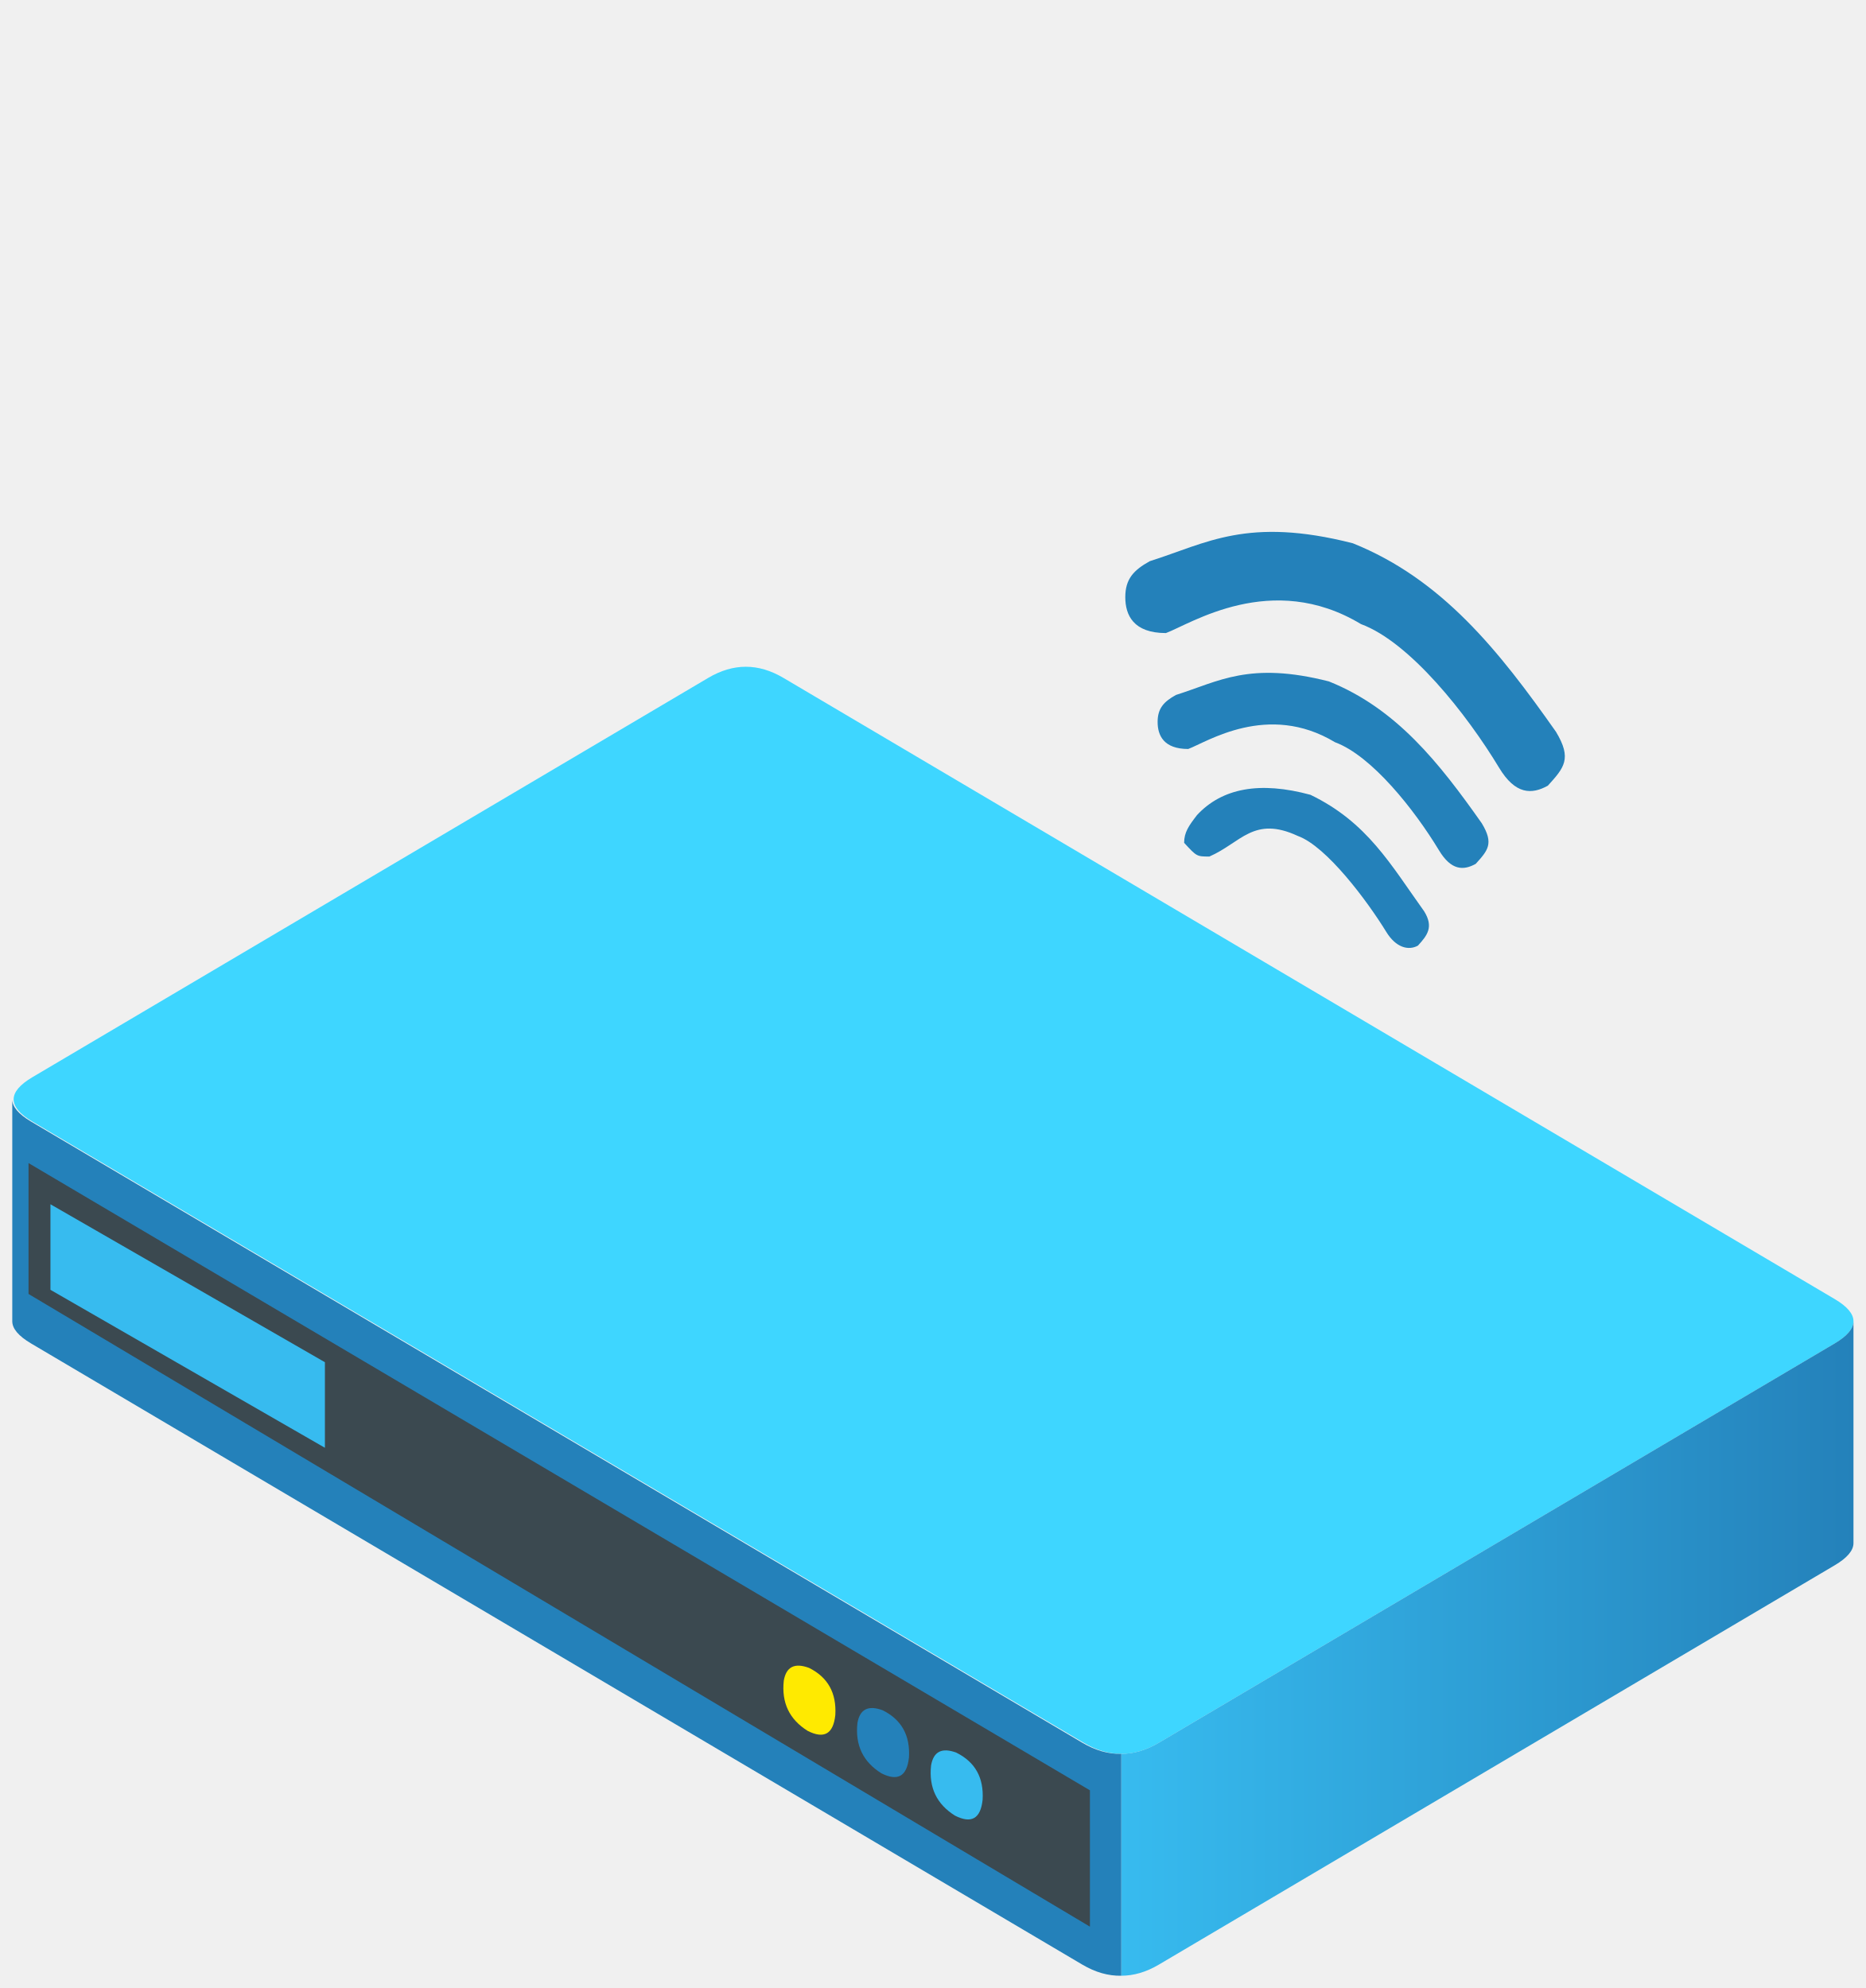
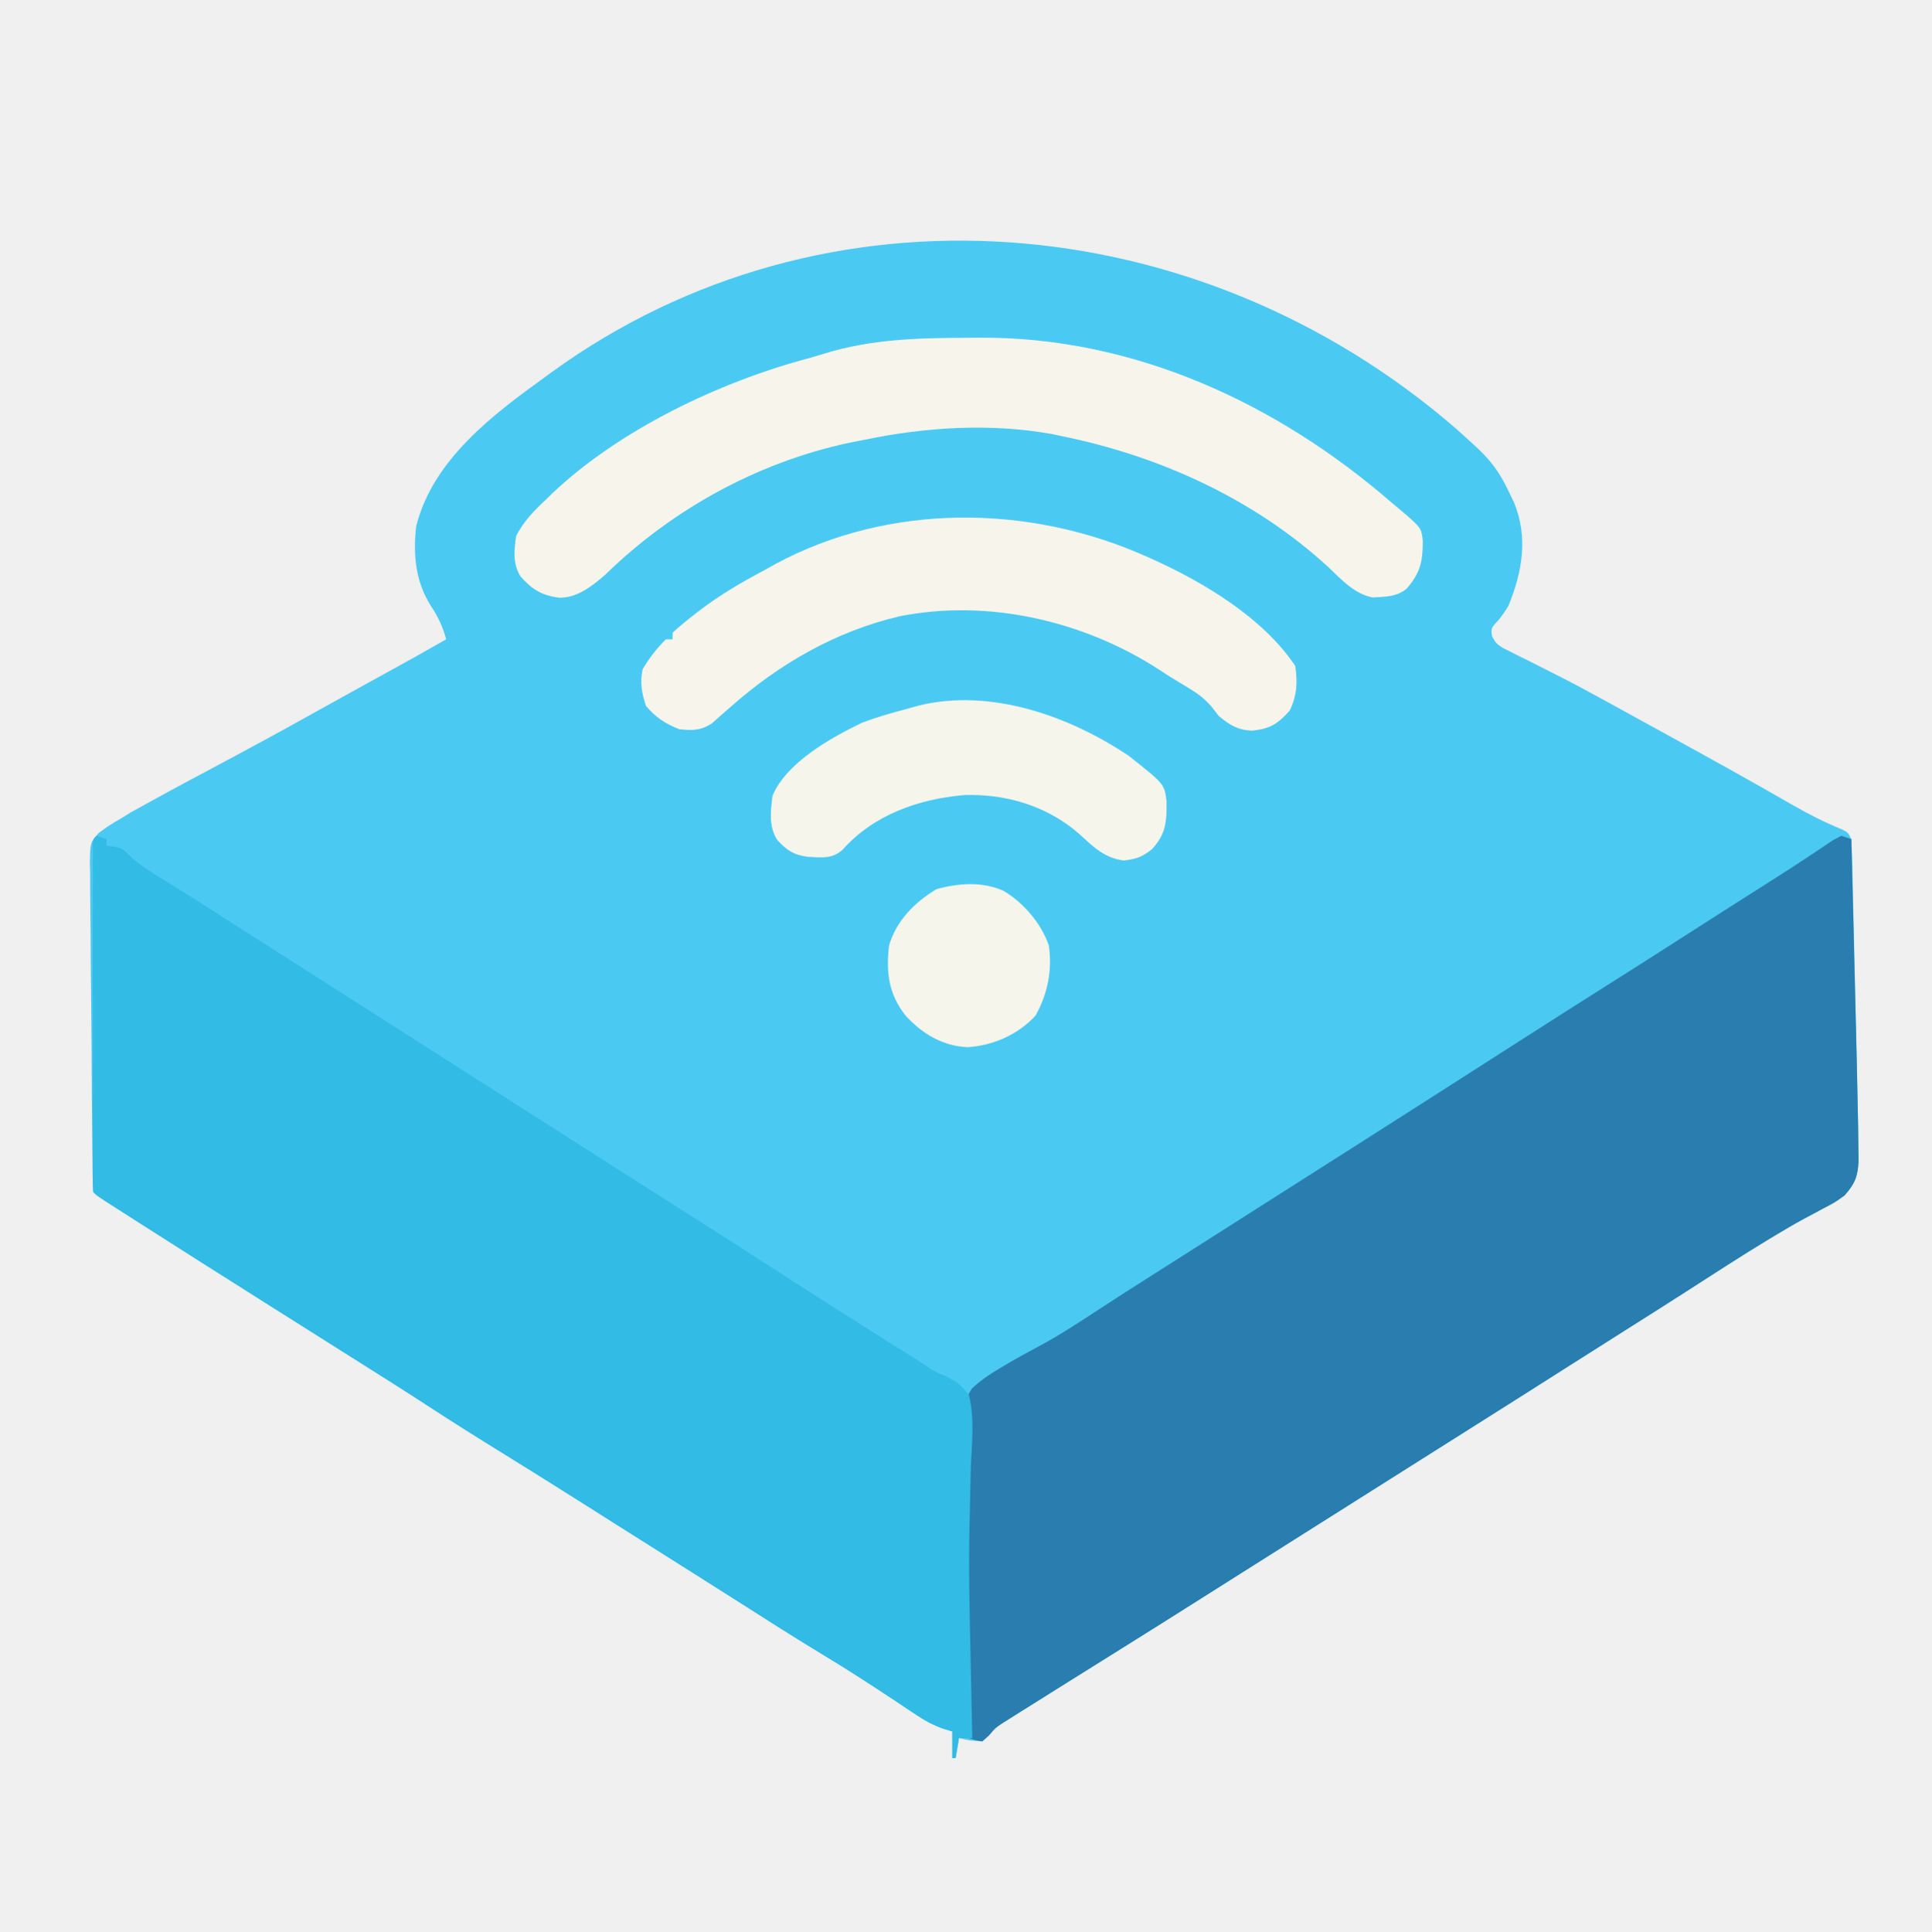
- <svg xmlns="http://www.w3.org/2000/svg" xmlns:xlink="http://www.w3.org/1999/xlink" fill="#fff" fill-rule="evenodd" stroke="#000" stroke-linecap="round" stroke-linejoin="round" viewBox="0 0 76 81">
-   <use xlink:href="#a" x=".5" y=".5" />
-   <defs>
-     <linearGradient id="c" x1="0%" x2="100%" y1="50%" y2="50%">
-       <stop offset="0%" stop-color="#37BBEF" />
-       <stop offset="100%" stop-color="#2481BA" />
-     </linearGradient>
-     <path id="d" d="M32.403 70.025q1.002.507 1.123-.647.08-1.347-1.069-1.92-.883-.329-1.03.52-.147 1.347.976 2.047" />
-   </defs>
-   <symbol id="a" overflow="visible">
-     <path fill="#3ED6FF" stroke="none" d="M31.41 27.119q-1.53-.904-3.059 0L.82 43.39q-1.529.904 0 1.808l42.826 25.311q1.529.904 3.059 0l27.531-16.271q1.529-.904 0-1.808z" />
-     <path fill="url(#c)" stroke="none" d="M45.175 70.96q.765 0 1.529-.452l27.531-16.271q.765-.452.765-.904v9.04q0 .452-.765.904L46.704 79.548Q45.94 80 45.175 80z" />
-     <path fill="#2481BA" stroke="none" d="M45.175 70.96q-.792.017-1.584-.451L.765 45.198Q0 44.746 0 44.294v9.04q0 .452.765.904l42.826 25.311q.792.468 1.584.451z" />
-     <path fill="#3b4950" stroke="none" d="M43.897 72.445V78L.662 52.222v-5.333z" />
-     <use xlink:href="#d" fill="#ffea00" stroke="none" />
-     <use xlink:href="#d" x="3" y="1.727" fill="#2481BA" stroke="none" />
-     <use xlink:href="#d" x="6" y="3.453" fill="#37BBEF" stroke="none" />
-     <path fill="#2481BA" stroke="none" d="M47.403 27.815c1.744-.551 2.99-1.377 6.229-.551 2.741 1.101 4.485 3.304 6.229 5.782.498.826.249 1.101-.249 1.652-.498.275-.997.275-1.495-.551-.997-1.652-2.741-3.855-4.236-4.405-2.741-1.652-5.233 0-5.98.275-.997 0-1.246-.551-1.246-1.101s.249-.826.748-1.101m.845 4.907q1.544-1.676 4.633-.838c2.316 1.117 3.267 2.843 4.633 4.749.39.635.133.973-.257 1.397-.39.212-.897.077-1.287-.559-.78-1.27-2.433-3.487-3.603-3.91-1.802-.838-2.316.279-3.603.838-.515 0-.515 0-1.029-.559 0-.423.187-.692.515-1.117zM46.33 22.367c2.317-.732 3.972-1.829 8.276-.732 3.641 1.463 5.959 4.389 8.276 7.682.662 1.097.331 1.463-.331 2.195-.662.366-1.324.366-1.986-.731-1.324-2.195-3.641-5.121-5.627-5.853-3.641-2.195-6.952 0-7.945.366-1.324 0-1.655-.732-1.655-1.463s.331-1.097.993-1.463z" />
-     <path fill="#37BBEF" stroke="none" d="M12.735 55.003v3.486l-11.18-6.436v-3.486z" />
-   </symbol>
+ <svg xmlns="http://www.w3.org/2000/svg" width="580" height="580">
+   <path fill="#4acaf3" d="M436.866 128.373A299 299 0 0 1 442 133l1.852 1.692c4.057 3.858 6.612 7.377 9.023 12.433l1.742 3.57c4.417 10.557 2.63 20.943-1.617 31.305-1.414 2.242-1.414 2.242-2.813 4.063-2.416 2.598-2.416 2.598-2.096 4.958 1.244 2.708 2.61 3.258 5.264 4.573l2.79 1.413 3.042 1.493q3.192 1.614 6.38 3.234l3.277 1.655c4.64 2.37 9.214 4.853 13.781 7.361l2.68 1.469q4.35 2.388 8.695 4.781l5.201 2.857c13.158 7.228 26.3 14.48 39.305 21.983 4.826 2.759 9.632 5.203 14.788 7.292C555 250 555 250 556 252c.152 2.568.246 5.113.297 7.684l.06 2.406q.094 3.959.178 7.918l.13 5.526q.137 5.814.265 11.627.164 7.386.34 14.772.134 5.721.265 11.444l.125 5.436q.2 8.593.34 17.187l.043 2.342q.054 3.316.082 6.634l.046 3.807c-.247 4.657-1.107 6.709-4.171 10.217-2.926 2.117-2.926 2.117-6.313 3.875q-1.907 1.024-3.812 2.055l-1.965 1.042c-2.957 1.592-5.844 3.298-8.723 5.028-.598.36-1.197.718-1.814 1.088-8.492 5.139-16.81 10.558-25.158 15.924a2077 2077 0 0 1-15.903 10.113A4834 4834 0 0 0 470 411a7383 7383 0 0 1-27.673 17.532q-5.915 3.733-11.827 7.468l-4.75 3-2.375 1.5L378.25 469l-7.136 4.507q-5.846 3.69-11.688 7.388a4327 4327 0 0 1-23.192 14.58A11762 11762 0 0 0 321 505l-3.148 1.967q-4.555 2.853-9.102 5.72l-2.796 1.746-2.595 1.641-2.266 1.425c-2.207 1.477-2.207 1.477-4.131 3.7L295 523c-3.75-.25-3.75-.25-7-1l-1 6h-1v-8l-2.688-.807c-3.158-1.138-5.52-2.422-8.296-4.283l-2.805-1.86-2.961-1.987c-7.037-4.66-14.084-9.267-21.313-13.625-9.518-5.751-18.88-11.739-28.251-17.726a3042 3042 0 0 0-12.374-7.837l-2.34-1.476-4.645-2.931a18784 18784 0 0 1-14.207-8.97 8338 8338 0 0 1-11.8-7.463 2433 2433 0 0 0-24.945-15.597 1018 1018 0 0 1-21.067-13.347c-7.585-4.935-15.243-9.754-22.9-14.575-3.972-2.501-7.94-5.009-11.908-7.516q-7.07-4.467-14.145-8.93A8424 8424 0 0 1 43 368l-2.316-1.478q-3-1.915-5.997-3.834l-3.3-2.114C29 359 29 359 28 358a59 59 0 0 1-.174-4.104l-.04-2.68-.026-2.965-.04-3.104c-.127-10.727-.183-21.454-.235-32.18a1885 1885 0 0 0-.143-15.281c-.082-6.142-.125-12.282-.14-18.424a591 591 0 0 0-.078-7.027 512 512 0 0 1-.048-9.84l-.082-2.933c.089-6.452.089-6.452 2.733-9.365A52.4 52.4 0 0 1 36 246l3.297-2.027 3.453-1.91 1.989-1.104c8.238-4.545 16.553-8.95 24.852-13.38 7.87-4.205 15.7-8.476 23.487-12.833 4.065-2.273 8.14-4.525 12.219-6.773l1.961-1.081q3.925-2.164 7.852-4.325c9.481-5.219 9.481-5.219 18.89-10.567-1.024-3.723-2.368-6.692-4.5-9.875-4.733-7.399-5.494-15.51-4.5-24.125 5.089-20.048 22.944-33.398 39-45l1.628-1.193c82.173-59.618 194.06-49.999 271.238 16.566" />
+   <path fill="#2a7daf" d="m553 251 3 1q.395 16.014.782 32.028.18 7.438.364 14.876.177 7.198.35 14.395.065 2.726.134 5.453.216 8.623.37 17.248l.044 2.345c.038 2.211.063 4.423.084 6.635l.044 3.805c-.25 4.655-1.11 6.708-4.172 10.215-2.926 2.117-2.926 2.117-6.312 3.875q-1.908 1.024-3.813 2.055l-1.965 1.042c-2.957 1.592-5.844 3.298-8.722 5.028l-1.815 1.088c-8.492 5.139-16.81 10.558-25.158 15.924a2077 2077 0 0 1-15.902 10.113A4834 4834 0 0 0 470 411a7383 7383 0 0 1-27.673 17.532q-5.915 3.732-11.827 7.468l-4.75 3-2.375 1.5L378.25 469l-2.374 1.5-4.762 3.007q-5.846 3.69-11.688 7.388a4327 4327 0 0 1-23.192 14.58Q328.614 500.231 321 505l-3.148 1.967q-4.555 2.853-9.102 5.72l-2.796 1.746-2.595 1.641-2.266 1.425c-2.215 1.476-2.215 1.476-4.115 3.746L295 523c-2.124-.39-2.124-.39-4-1a8039 8039 0 0 1-1-54l-.057-3.634c-.104-6.762-.185-13.524-.23-20.286q-.025-3.134-.072-6.267a787 787 0 0 1-.067-8.723l-.053-2.584c.015-3.989.158-5.995 2.328-9.447 2.557-2.447 5.17-4.188 8.214-5.997l1.747-1.047c3.43-2.04 6.914-3.96 10.44-5.827 6.224-3.34 12.07-7.21 17.977-11.075 5.125-3.353 10.29-6.642 15.46-9.925l2.806-1.784 5.676-3.606Q361.087 373.402 368 369l8.25-5.25 11-7 5.507-3.504q6.817-4.34 13.638-8.676a15749 15749 0 0 0 48.078-30.718c10.078-6.458 20.165-12.9 30.293-19.28 7.604-4.794 15.172-9.644 22.741-14.494a5463 5463 0 0 1 23.915-15.248c4.01-2.542 8.005-5.1 11.953-7.736l1.978-1.311a824 824 0 0 0 5.065-3.404z" />
+   <path fill="#32bbe4" d="m29 251 3 1v2l2.25.25c2.75.75 2.75.75 4.41 2.469 3.177 3.097 6.76 5.215 10.528 7.531l5.148 3.21 2.776 1.73c5.091 3.19 10.144 6.44 15.2 9.685C80.2 283.93 88.095 288.975 96 294a9290 9290 0 0 1 26.684 17.04A7383 7383 0 0 0 143 324a8206 8206 0 0 1 23.5 15c13.37 8.562 26.763 17.086 40.164 25.598 8.297 5.272 16.59 10.55 24.836 15.902 6.438 4.178 12.9 8.317 19.375 12.438l2.806 1.785a2737 2737 0 0 0 13.592 8.59l2.544 1.597q2.331 1.464 4.667 2.92a154 154 0 0 1 4.266 2.777c2.265 1.485 2.265 1.485 4.998 2.538 3.317 1.626 5.063 2.851 7.252 5.855 1.751 6.947.863 14.482.563 21.563-.083 3.262-.146 6.525-.21 9.788q-.068 3.432-.155 6.864c-.326 13.623-.004 27.227.302 40.848l.147 7.218q.168 8.36.353 16.719h-4l-1 6h-1v-8l-2.688-.807c-3.158-1.138-5.52-2.422-8.296-4.283l-2.805-1.86-2.961-1.987c-7.037-4.66-14.084-9.267-21.312-13.625-9.519-5.751-18.881-11.739-28.252-17.726a3042 3042 0 0 0-12.374-7.837l-2.34-1.476-4.645-2.931a18784 18784 0 0 1-14.207-8.97 8338 8338 0 0 1-11.8-7.463 2433 2433 0 0 0-24.945-15.598 1018 1018 0 0 1-21.067-13.346c-7.585-4.935-15.243-9.754-22.9-14.575Q99.45 403.762 93.5 400q-7.07-4.467-14.145-8.93A8424 8424 0 0 1 43 368l-2.316-1.478q-3-1.915-5.996-3.834l-3.301-2.114C29 359 29 359 28 358a59 59 0 0 1-.127-4.138l-.009-2.702.007-2.988-.006-3.129q-.004-5.146.002-10.293 0-3.559-.003-7.118-.002-7.47.006-14.94.006-9.6-.004-19.2-.005-7.352 0-14.705l-.002-7.081q-.003-4.939.007-9.878l-.007-2.988.009-2.702.001-2.362C28 252 28 252 29 251" />
+   <path fill="#f7f5eb" d="m291.188 101.438 2.956-.027C340.419 101.126 383.52 121.043 418 151q2.092 1.75 4.188 3.5c4.632 4.117 4.632 4.117 5.113 7.805.028 6.24-.674 9.63-4.801 14.445-3.05 2.541-6.453 2.455-10.27 2.676-5.388-1.029-9.4-5.376-13.23-9.051-22.244-20.468-50.578-33.367-80-39.375l-3.277-.691c-18.328-3.24-37.587-2.071-55.723 1.691l-2.132.406c-28.507 5.441-55.334 19.932-76.052 40.149-3.93 3.413-8.42 7.038-13.879 6.945-5.177-.657-8.12-2.466-11.578-6.336-2.397-3.816-1.98-7.815-1.359-12.164 2.268-4.453 5.365-7.608 9-11l1.723-1.703c20.344-19.286 50.285-33.562 77.158-40.714q2.162-.596 4.3-1.271c14.518-4.553 28.92-4.82 44.006-4.874" />
+   <path fill="#f7f5eb" d="m344 167 2.001.886C361.534 174.904 379.353 185.53 389 200c.732 4.944.522 8.936-1.687 13.438-3.63 4.021-5.803 5.394-11.25 6-4.284-.178-6.765-1.665-10.063-4.438l-1.863-2.437c-2.204-2.643-4.147-4.101-7.074-5.875l-2.95-1.797L351 203l-3.082-2.016c-22.487-14.529-51.183-21.197-77.714-15.907-19.237 4.495-36.347 14.38-51.024 27.43L216.312 215l-2.574 2.313c-3.487 2.149-5.706 2.08-9.738 1.687-4.17-1.635-7.108-3.573-10-7-1.27-3.809-1.85-7.075-1-11 1.972-3.334 4.228-6.29 7-9h2v-2c2.001-1.806 4-3.474 6.125-5.125l1.91-1.489c6.314-4.817 12.957-8.681 19.965-12.386l2.879-1.613C267.053 150.992 308.958 151.415 344 167" />
+   <path fill="#f6f5eb" d="M339 227c10.652 8.419 10.652 8.419 11.336 13.488.083 6.006-.064 9.893-4.336 14.512-2.927 2.373-4.683 2.96-8.437 3.438-5.842-.718-9.125-4.032-13.313-7.875-9.526-8.426-21.972-12.202-34.602-11.786-13.746 1.156-27.25 5.905-36.625 16.446-3.253 2.857-6.246 2.261-10.394 2.101-4.22-.52-6.435-1.999-9.227-5.097-2.572-4.085-1.973-8.574-1.402-13.227 4.213-10.03 17.566-17.46 27-22 4.278-1.588 8.583-2.863 13-4l3.828-1.082C297.48 206.582 321.134 215.032 339 227m-37.687 40.5c6.087 3.577 11.42 9.833 13.687 16.5 1.051 7.424-.339 14.459-4 21-5.268 5.735-12.656 8.985-20.375 9.5-7.501-.31-13.614-4.02-18.625-9.437-5.126-6.49-5.912-12.957-5-21.063 2.18-7.49 7.656-12.967 14.188-16.937 6.614-1.844 13.7-2.375 20.125.437" />
</svg>
